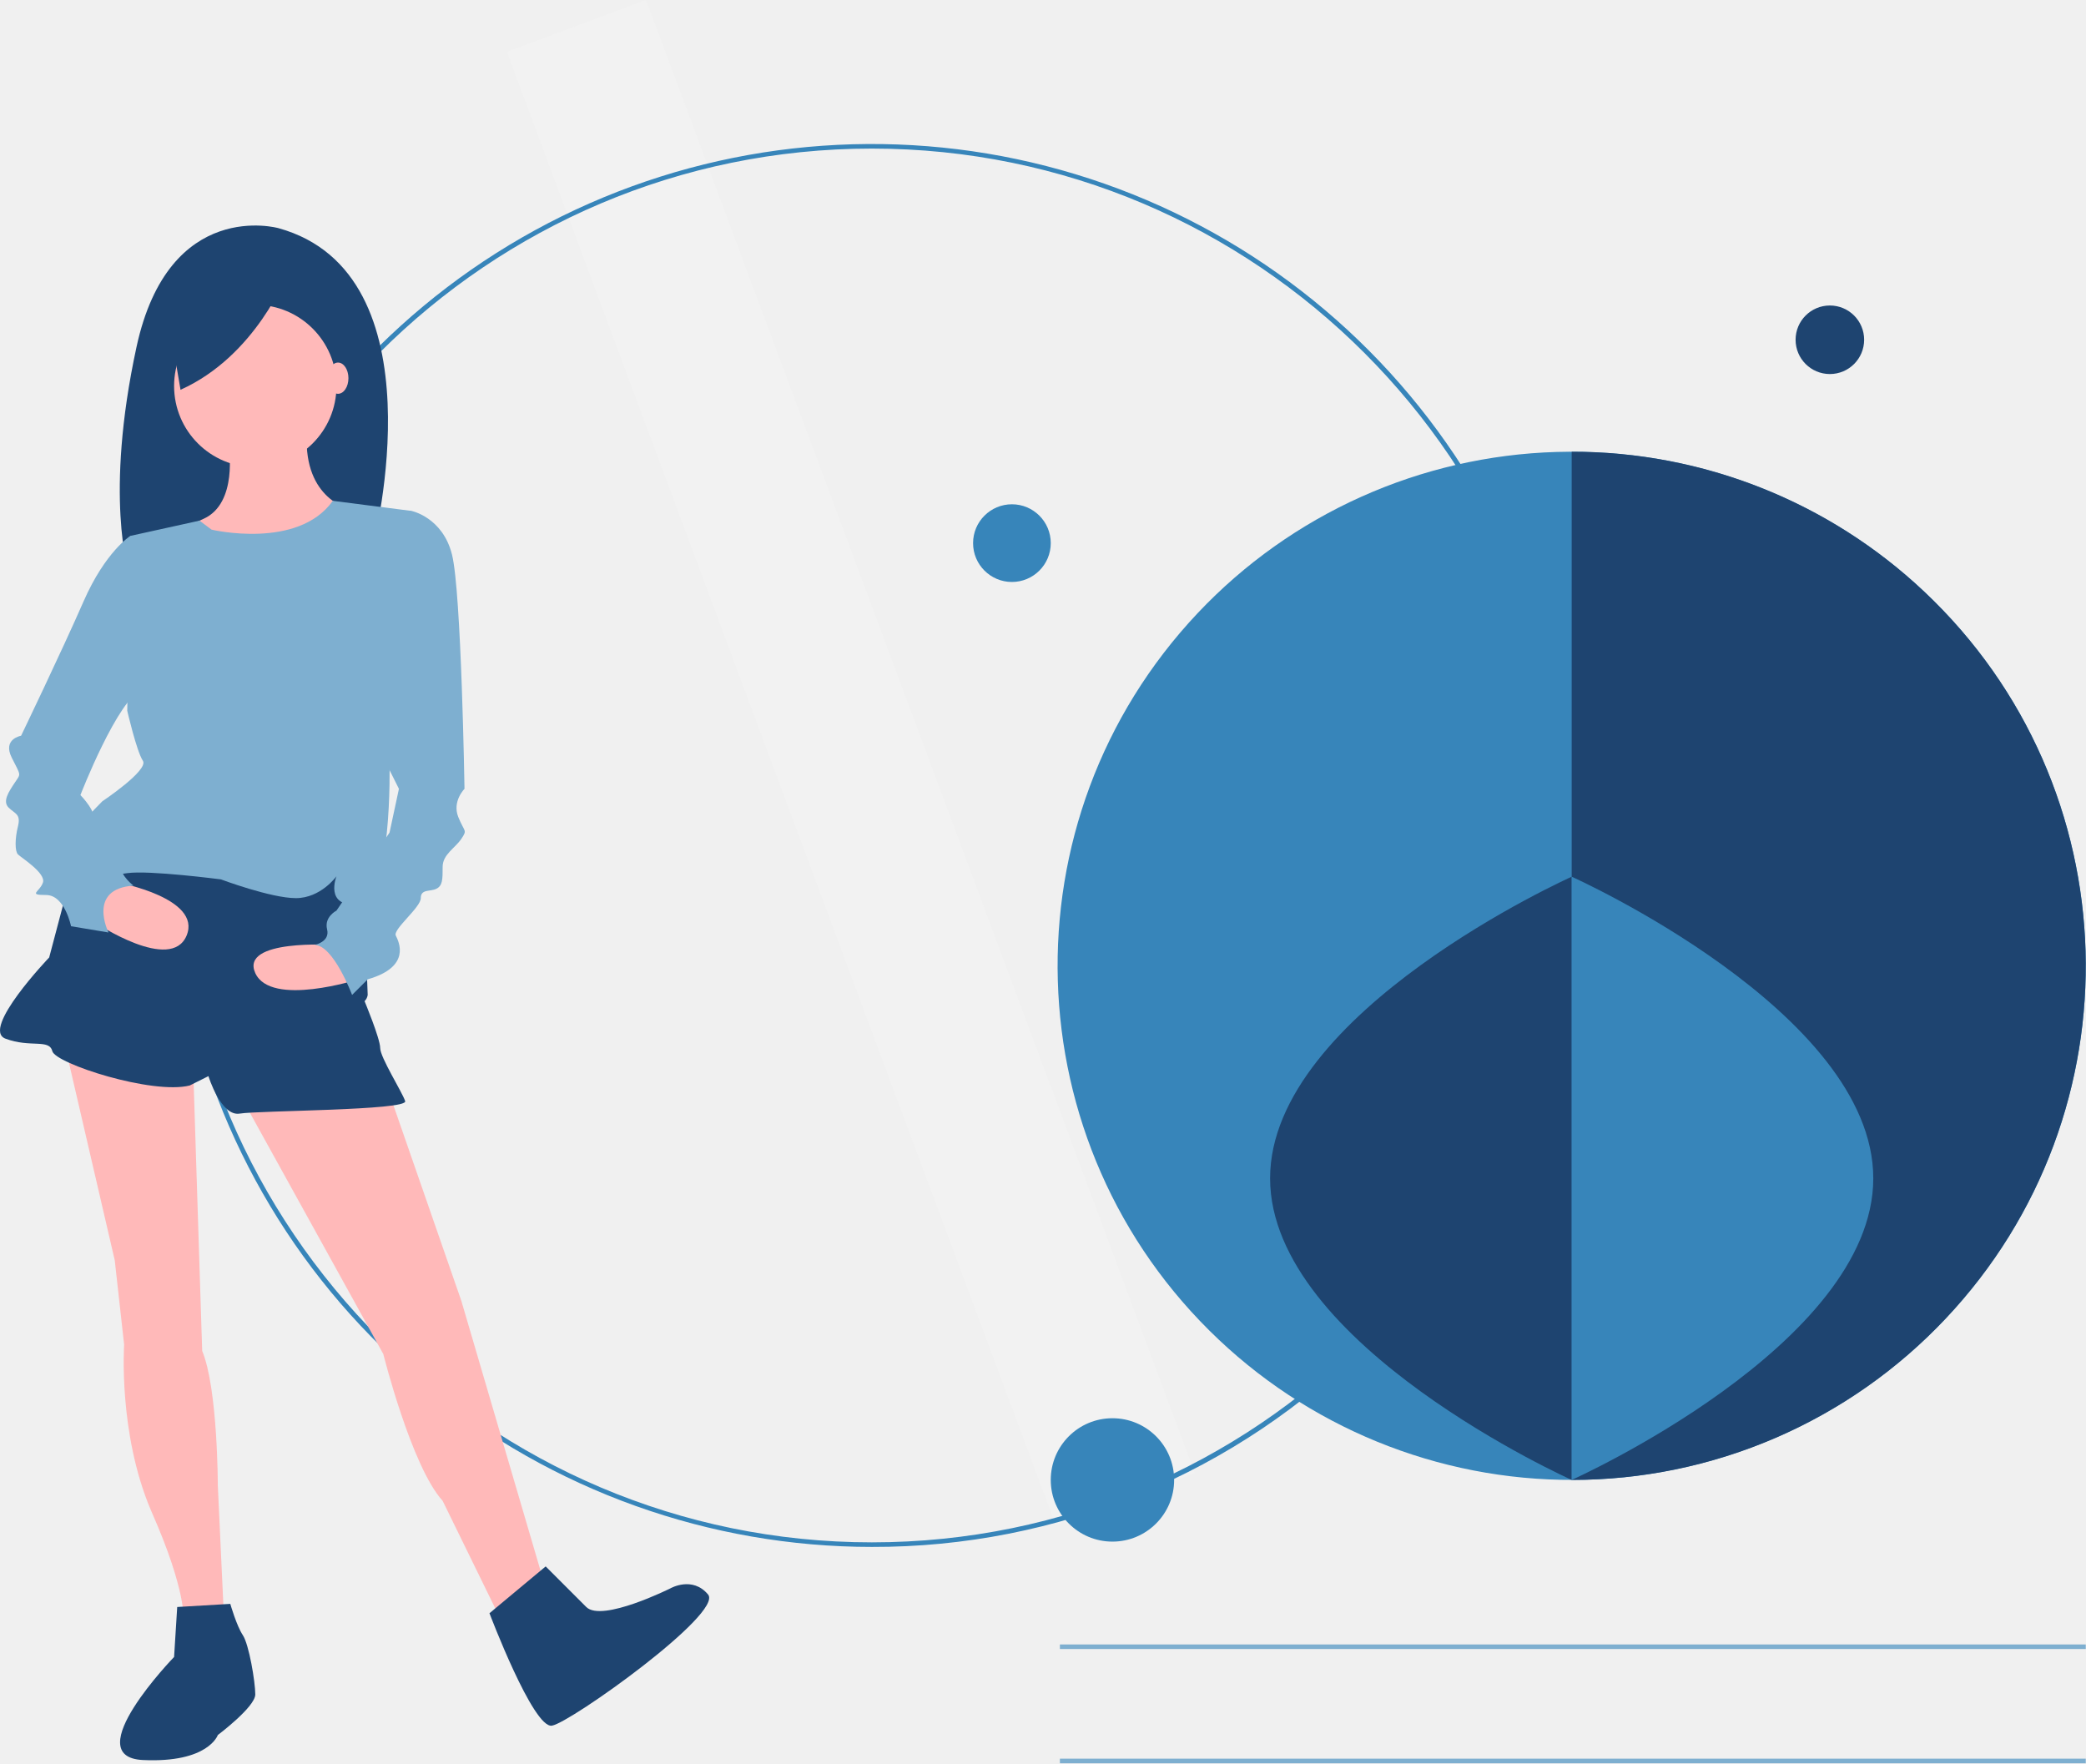
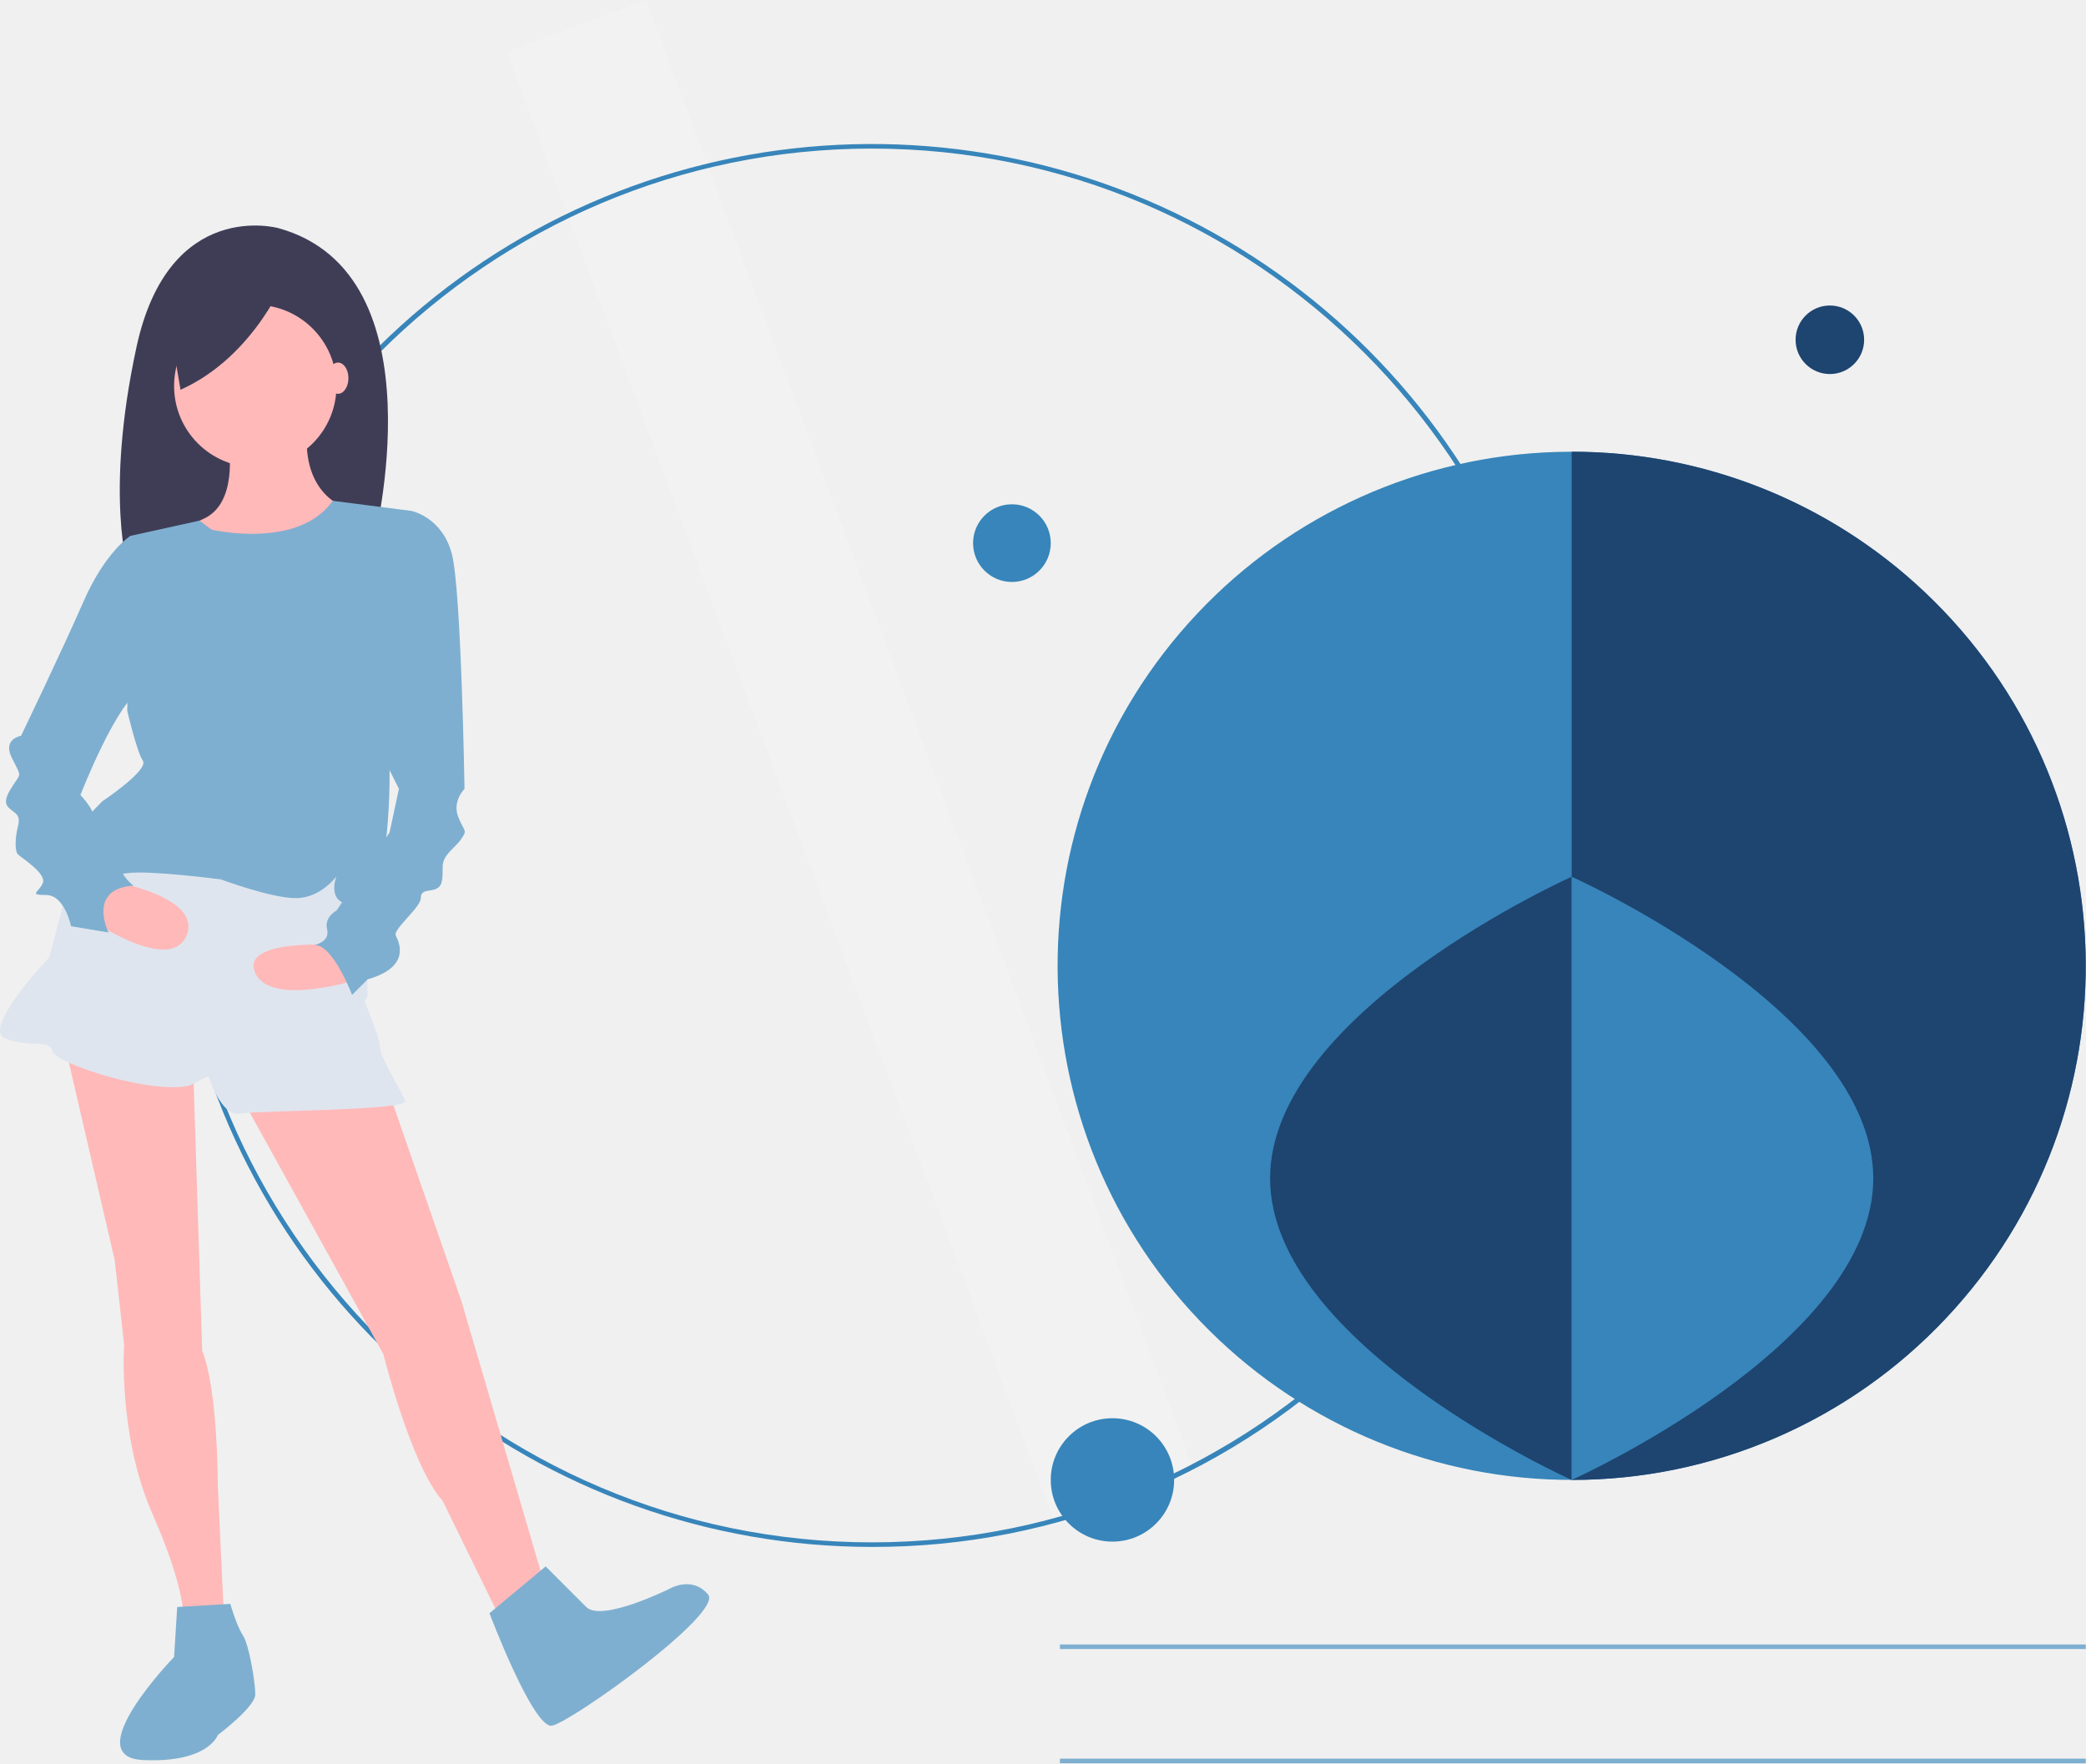
<svg xmlns="http://www.w3.org/2000/svg" width="913" height="772" viewBox="0 0 913 772" fill="none">
  <g clip-path="url(#clip0_1224:1255)">
    <path d="M282.76 0L221.85 22.691L462.027 667.408L522.937 644.717L282.76 0Z" fill="#F2F2F2" />
    <path d="M381.598 677.026C310.573 677.026 241.744 652.398 186.841 607.34C131.937 562.281 94.355 499.58 80.499 429.919C66.643 360.257 77.369 287.947 110.85 225.308C144.332 162.669 198.497 113.577 264.116 86.396C329.735 59.216 402.749 55.629 470.717 76.247C538.684 96.865 597.4 140.411 636.86 199.467C676.32 258.523 694.082 329.434 687.12 400.118C680.158 470.802 648.903 536.885 598.68 587.108C570.239 615.705 536.408 638.377 499.146 653.811C461.884 669.245 421.931 677.136 381.598 677.026V677.026ZM381.598 65.026C213.421 65.026 76.598 201.848 76.598 370.026C76.598 538.203 213.421 675.026 381.598 675.026C549.776 675.026 686.598 538.203 686.598 370.026C686.598 201.848 549.776 65.026 381.598 65.026Z" fill="#3785BA" />
    <path d="M851.544 577.124C810.588 620.524 754.069 645.879 694.42 647.61C634.772 649.34 576.878 627.306 533.474 586.354C443.094 501.074 438.964 358.664 524.254 268.284C565.208 224.884 621.725 199.53 681.372 197.799C741.02 196.068 798.912 218.102 842.314 259.054C932.694 344.344 936.824 486.744 851.544 577.124Z" fill="#3785BA" />
-     <path d="M121.894 99.856C121.894 99.856 73.93 86.345 59.744 151.873C45.557 217.4 56.366 250.502 56.366 250.502L163.44 238.004C163.44 238.004 193.839 119.784 121.894 99.856Z" fill="#1E4470" />
+     <path d="M121.894 99.856C121.894 99.856 73.93 86.345 59.744 151.873C45.557 217.4 56.366 250.502 56.366 250.502L163.44 238.004C163.44 238.004 193.839 119.784 121.894 99.856Z" fill="#3F3D56" />
    <path d="M28.361 457.312L50.229 551.615L54.329 588.516C54.329 588.516 51.666 627.124 66.05 660.979C66.24 661.427 66.433 661.873 66.629 662.319C81.663 696.487 80.296 708.787 80.296 708.787H98.064L95.33 650.018C95.33 650.018 95.33 607.65 88.497 591.25L84.397 462.778L28.361 457.312Z" fill="#FFB9B9" />
    <path d="M103.531 476.445L167.767 592.616C167.767 592.616 180.067 641.818 193.734 656.852L225.169 721.088L238.836 695.12L201.935 569.382L167.767 470.979L103.531 476.445Z" fill="#FFB9B9" />
-     <path d="M100.797 701.953L77.562 703.32L76.196 725.187C76.196 725.187 33.828 768.922 62.529 770.289C91.23 771.656 95.33 759.355 95.33 759.355C95.33 759.355 111.73 747.055 111.73 741.588C111.73 736.121 108.997 719.72 106.264 715.62C103.53 711.52 100.797 701.953 100.797 701.953Z" fill="#1E4470" />
-     <path d="M238.835 685.553L214.234 706.053C214.234 706.053 233.368 756.622 241.569 755.255C249.769 753.888 316.738 706.053 309.904 697.853C303.071 689.653 293.504 695.12 293.504 695.12C293.504 695.12 263.436 710.154 256.603 703.32L238.835 685.553Z" fill="#1E4470" />
-     <path d="M33.828 372.574L21.528 419.043C21.528 419.043 -8.54 450.477 2.394 454.577C13.328 458.677 21.528 454.577 22.895 460.044C24.261 465.511 66.629 479.178 83.03 475.078L91.23 470.978C91.23 470.978 96.697 488.745 104.897 487.378C113.098 486.012 178.7 486.012 177.333 481.912C175.967 477.811 166.4 462.778 166.4 458.677C166.4 454.577 159.566 438.177 159.566 438.177C160.309 437.44 160.789 436.48 160.933 435.443C160.933 434.077 158.199 364.374 158.199 364.374L47.495 358.907L33.828 372.574Z" fill="#1E4470" />
+     <path d="M100.797 701.953L77.562 703.32L76.196 725.187C76.196 725.187 33.828 768.922 62.529 770.289C91.23 771.656 95.33 759.355 95.33 759.355C95.33 759.355 111.73 747.055 111.73 741.588C111.73 736.121 108.997 719.72 106.264 715.62C103.53 711.52 100.797 701.953 100.797 701.953Z" fill="#7EAFD0" />
+     <path d="M238.835 685.553L214.234 706.053C214.234 706.053 233.368 756.622 241.569 755.255C249.769 753.888 316.738 706.053 309.904 697.853C303.071 689.653 293.504 695.12 293.504 695.12C293.504 695.12 263.436 710.154 256.603 703.32L238.835 685.553Z" fill="#7EAFD0" />
+     <path d="M33.828 372.574L21.528 419.043C21.528 419.043 -8.54 450.477 2.394 454.577C13.328 458.677 21.528 454.577 22.895 460.044C24.261 465.511 66.629 479.178 83.03 475.078L91.23 470.978C91.23 470.978 96.697 488.745 104.897 487.378C113.098 486.012 178.7 486.012 177.333 481.912C175.967 477.811 166.4 462.778 166.4 458.677C166.4 454.577 159.566 438.177 159.566 438.177C160.309 437.44 160.789 436.48 160.933 435.443C160.933 434.077 158.199 364.374 158.199 364.374L47.495 358.907L33.828 372.574Z" fill="#DFE5EE" />
    <path d="M111.732 204.469C131.357 204.469 147.266 188.559 147.266 168.934C147.266 149.309 131.357 133.399 111.732 133.399C92.107 133.399 76.197 149.309 76.197 168.934C76.197 188.559 92.107 204.469 111.732 204.469Z" fill="#FFB9B9" />
    <path d="M100.114 195.585C100.114 195.585 104.214 220.186 89.18 227.02L74.147 233.853L132.915 278.955L153.416 222.919C153.416 222.919 132.915 218.819 134.282 190.118L100.114 195.585Z" fill="#FFB9B9" />
    <path d="M92.596 231.803C92.596 231.803 130.391 240.748 145.661 219.191L180.066 223.603L170.499 334.307C170.499 334.307 171.866 394.442 156.832 395.809C141.798 397.176 147.265 383.509 147.265 383.509C147.265 383.509 140.431 393.076 129.497 393.076C118.564 393.076 96.696 384.875 96.696 384.875C96.696 384.875 65.262 380.775 55.695 382.142C46.128 383.509 5.126 390.342 44.761 350.707C44.761 350.707 65.262 337.04 62.528 332.94C59.795 328.84 55.695 311.073 55.695 311.073L57.061 234.537L87.317 227.866L92.596 231.803Z" fill="#7EAFD0" />
    <path d="M42.028 404.01C42.028 404.01 74.829 425.877 81.663 409.476C88.496 393.076 51.595 386.242 51.595 386.242L37.928 391.709L42.028 404.01Z" fill="#FFB9B9" />
    <path d="M145.899 413.576C145.899 413.576 104.898 410.843 111.731 425.877C118.565 440.911 156.833 428.61 156.833 428.61L145.899 413.576Z" fill="#FFB9B9" />
    <path d="M63.897 237.27L57.063 234.536C57.063 234.536 46.129 241.37 36.562 263.237C26.995 285.105 9.228 322.006 9.228 322.006C9.228 322.006 1.028 323.373 5.128 331.573C9.228 339.773 9.228 338.406 6.495 342.507C3.761 346.607 1.028 350.707 3.761 353.44C6.495 356.174 9.228 356.174 7.861 361.641C6.495 367.108 6.495 372.574 7.861 373.941C9.228 375.308 20.162 382.141 18.795 386.242C17.428 390.342 11.961 391.708 20.162 391.708C28.362 391.708 31.095 405.376 31.095 405.376L47.496 408.109C47.496 408.109 37.929 388.975 58.43 387.608C58.43 387.608 52.963 383.508 52.963 379.408C52.963 375.308 57.063 375.308 50.23 373.941C43.396 372.574 42.029 371.208 43.396 367.108C44.763 363.007 46.129 360.274 43.396 360.274C40.663 360.274 37.929 364.374 40.662 360.274C43.396 356.174 35.196 347.974 35.196 347.974C35.196 347.974 51.596 305.605 62.53 301.505C73.464 297.405 63.897 237.27 63.897 237.27Z" fill="#7EAFD0" />
    <path d="M169.134 224.969L180.067 223.603C180.067 223.603 193.735 226.336 197.835 242.737C201.935 259.137 203.302 345.24 203.302 345.24C203.302 345.24 197.835 350.707 200.568 357.541C203.302 364.374 204.668 363.007 201.935 367.108C199.201 371.208 193.735 373.941 193.735 379.408C193.735 384.875 193.735 387.608 191.001 388.975C188.268 390.342 184.168 388.975 184.168 393.075C184.168 397.175 171.867 406.742 173.234 409.476C174.601 412.209 180.067 423.143 160.933 428.61L154.1 435.443C154.1 435.443 145.9 413.576 137.699 413.576C137.699 413.576 144.533 412.209 143.166 406.742C141.799 401.276 147.266 398.542 147.266 398.542L170.5 364.374L174.601 345.24L155.467 306.972L169.134 224.969Z" fill="#7EAFD0" />
-     <path d="M125.624 119.925C125.624 119.925 112.113 155.729 79.012 170.591L73.607 138.84L125.624 119.925Z" fill="#1E4470" />
+     <path d="M125.624 119.925C125.624 119.925 112.113 155.729 79.012 170.591L73.607 138.84L125.624 119.925Z" fill="#3F3D56" />
    <path d="M147.948 172.351C150.464 172.351 152.504 169.291 152.504 165.517C152.504 161.743 150.464 158.684 147.948 158.684C145.432 158.684 143.393 161.743 143.393 165.517C143.393 169.291 145.432 172.351 147.948 172.351Z" fill="#FFB9B9" />
    <path d="M912.895 769.704H463.895V771.704H912.895V769.704Z" fill="#7EAFD0" />
    <path d="M912.895 719.704H463.895V721.704H912.895V719.704Z" fill="#7EAFD0" />
    <path d="M851.545 577.123C830.535 599.444 805.175 617.222 777.029 629.361C748.882 641.5 718.547 647.743 687.895 647.703V197.703C745.325 197.623 800.597 219.582 842.315 259.053C932.695 344.343 936.824 486.743 851.545 577.123Z" fill="#1E4470" />
    <path d="M800.895 163.704C809.179 163.704 815.895 156.988 815.895 148.704C815.895 140.42 809.179 133.704 800.895 133.704C792.61 133.704 785.895 140.42 785.895 148.704C785.895 156.988 792.61 163.704 800.895 163.704Z" fill="#1E4470" />
    <path d="M486.895 674.704C501.806 674.704 513.895 662.616 513.895 647.704C513.895 632.792 501.806 620.704 486.895 620.704C471.983 620.704 459.895 632.792 459.895 647.704C459.895 662.616 471.983 674.704 486.895 674.704Z" fill="#3785BA" />
    <path d="M442.895 254.704C452.283 254.704 459.895 247.093 459.895 237.704C459.895 228.315 452.283 220.704 442.895 220.704C433.506 220.704 425.895 228.315 425.895 237.704C425.895 247.093 433.506 254.704 442.895 254.704Z" fill="#3785BA" />
    <path d="M555.895 515.704C555.895 588.606 687.895 647.704 687.895 647.704V383.704C687.895 383.704 555.895 442.803 555.895 515.704Z" fill="#1E4470" />
    <path d="M687.895 383.704V647.704C687.895 647.704 819.895 588.606 819.895 515.704C819.895 442.803 687.895 383.704 687.895 383.704Z" fill="#3785BA" />
  </g>
  <defs>
    <clipPath id="clip0_1224:1255">
      <rect width="912.896" height="771.704" fill="white" />
    </clipPath>
  </defs>
</svg>
